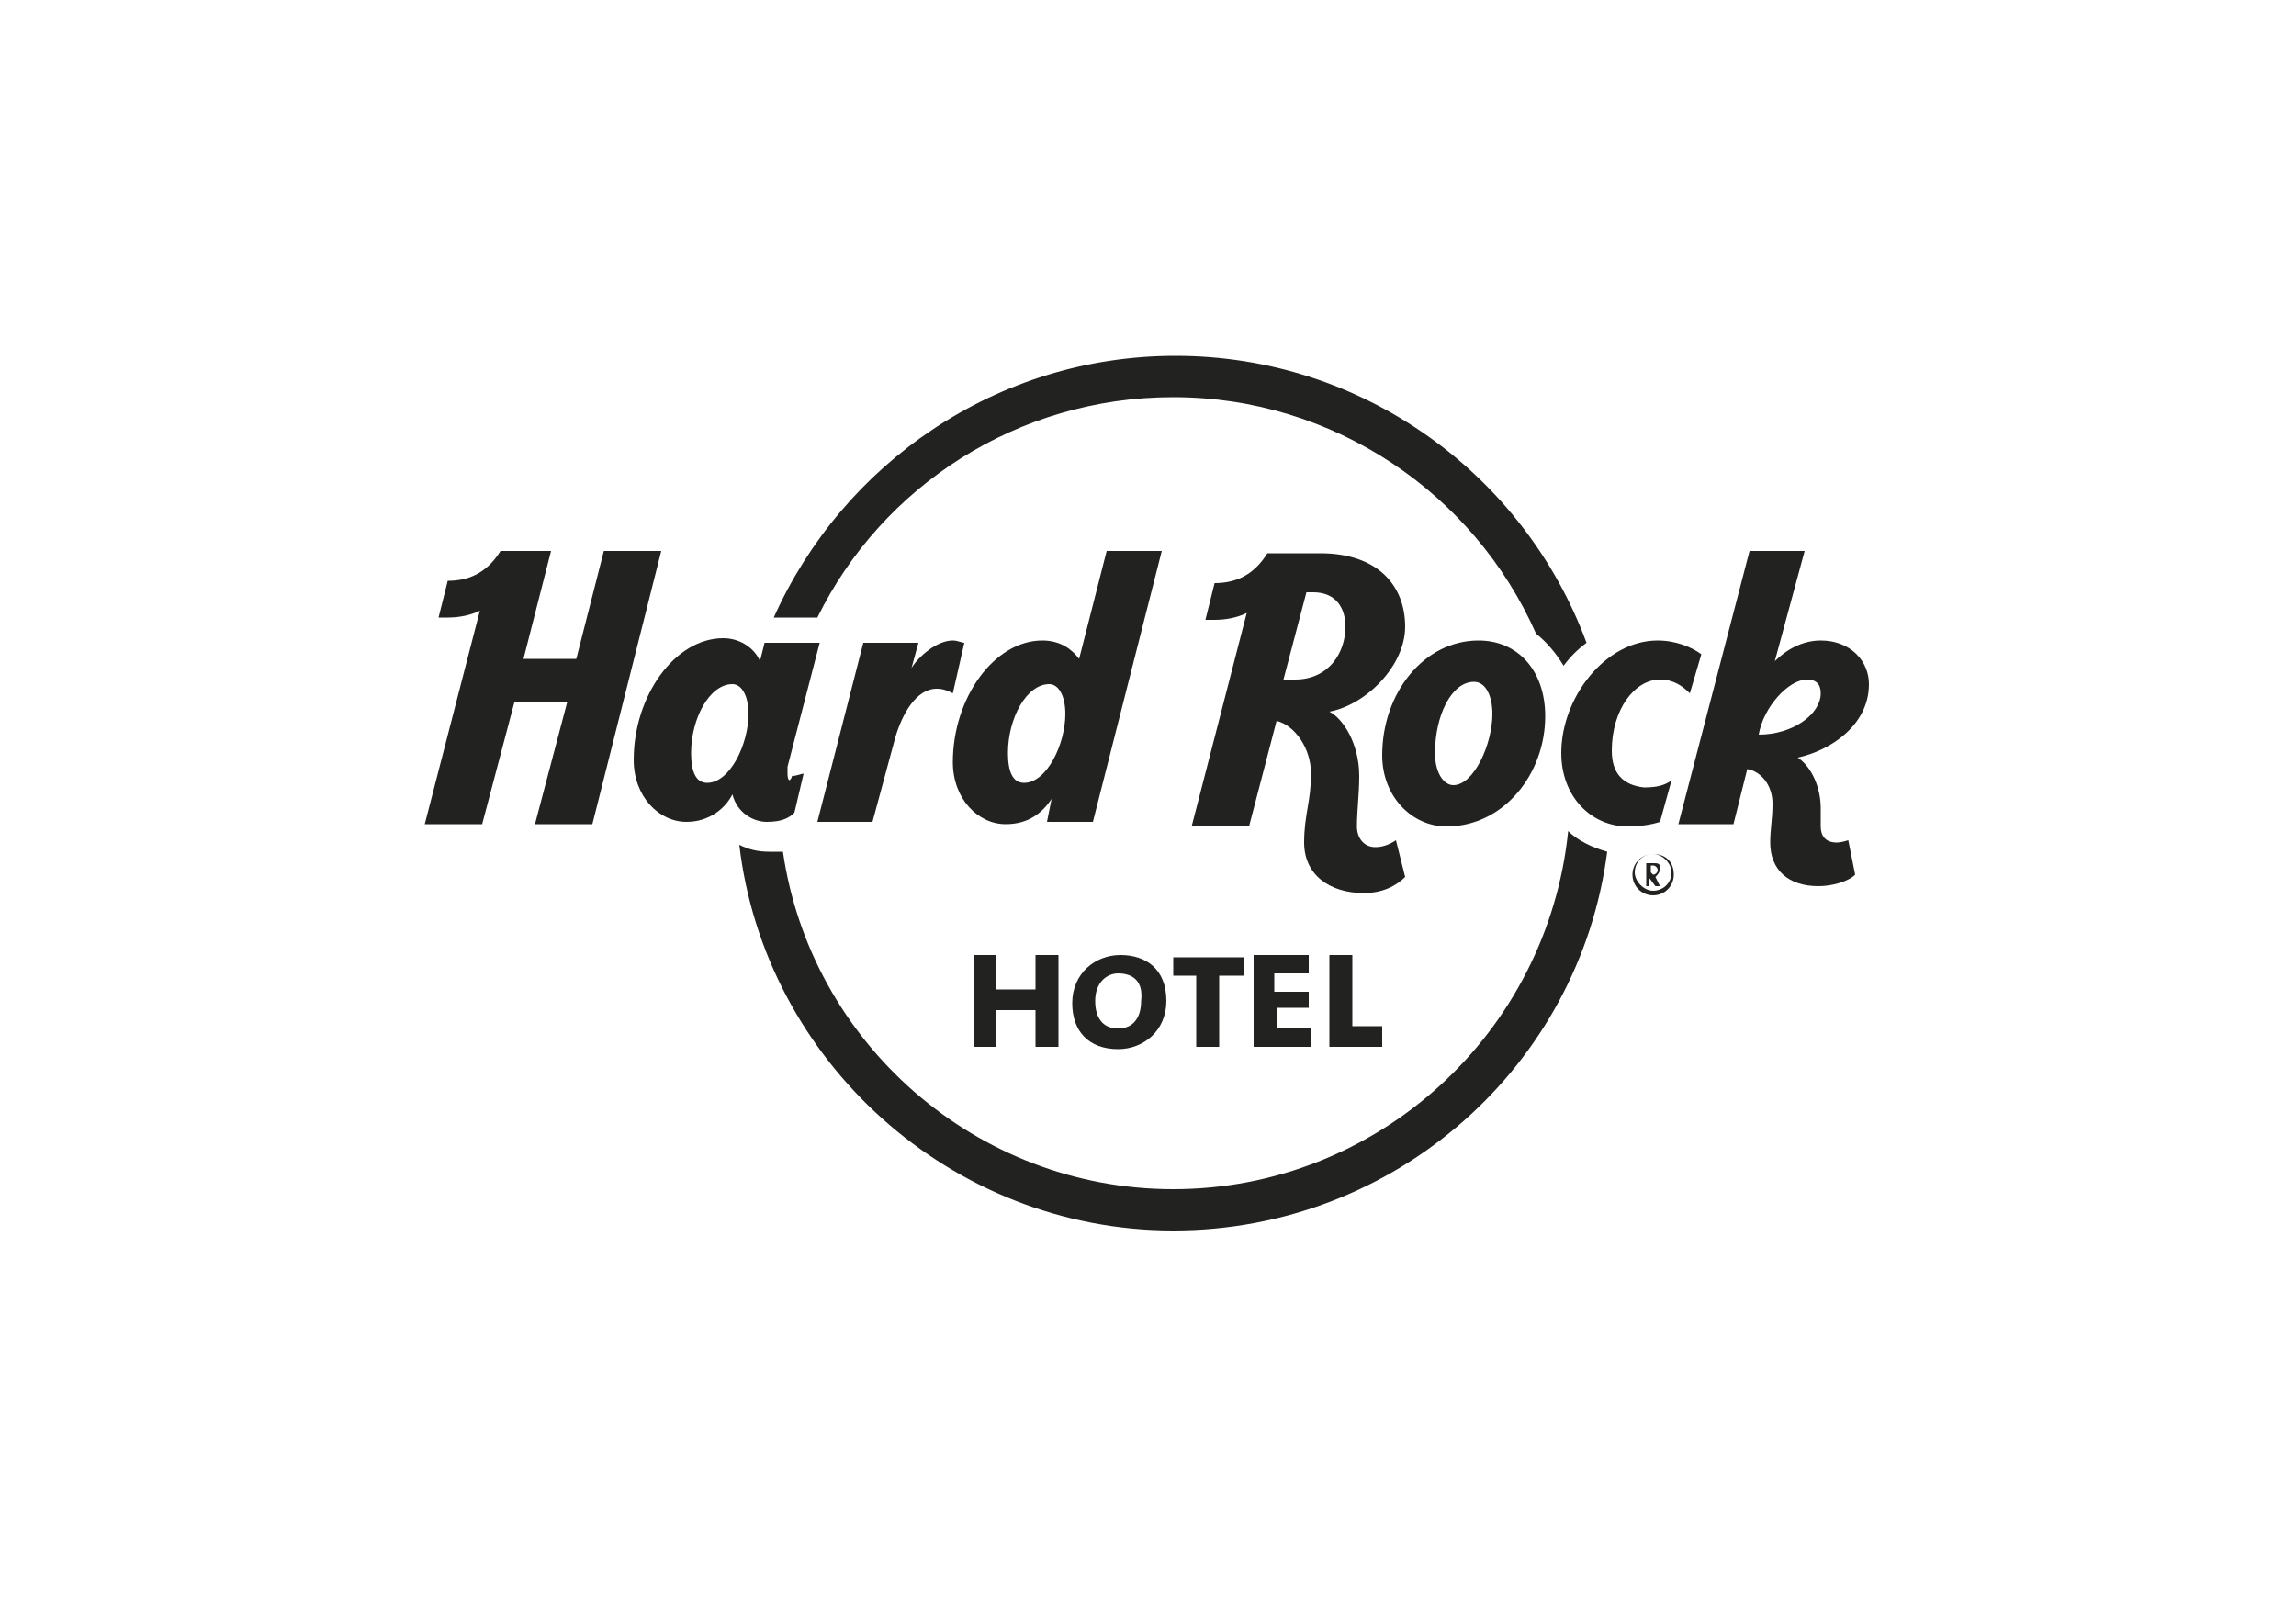
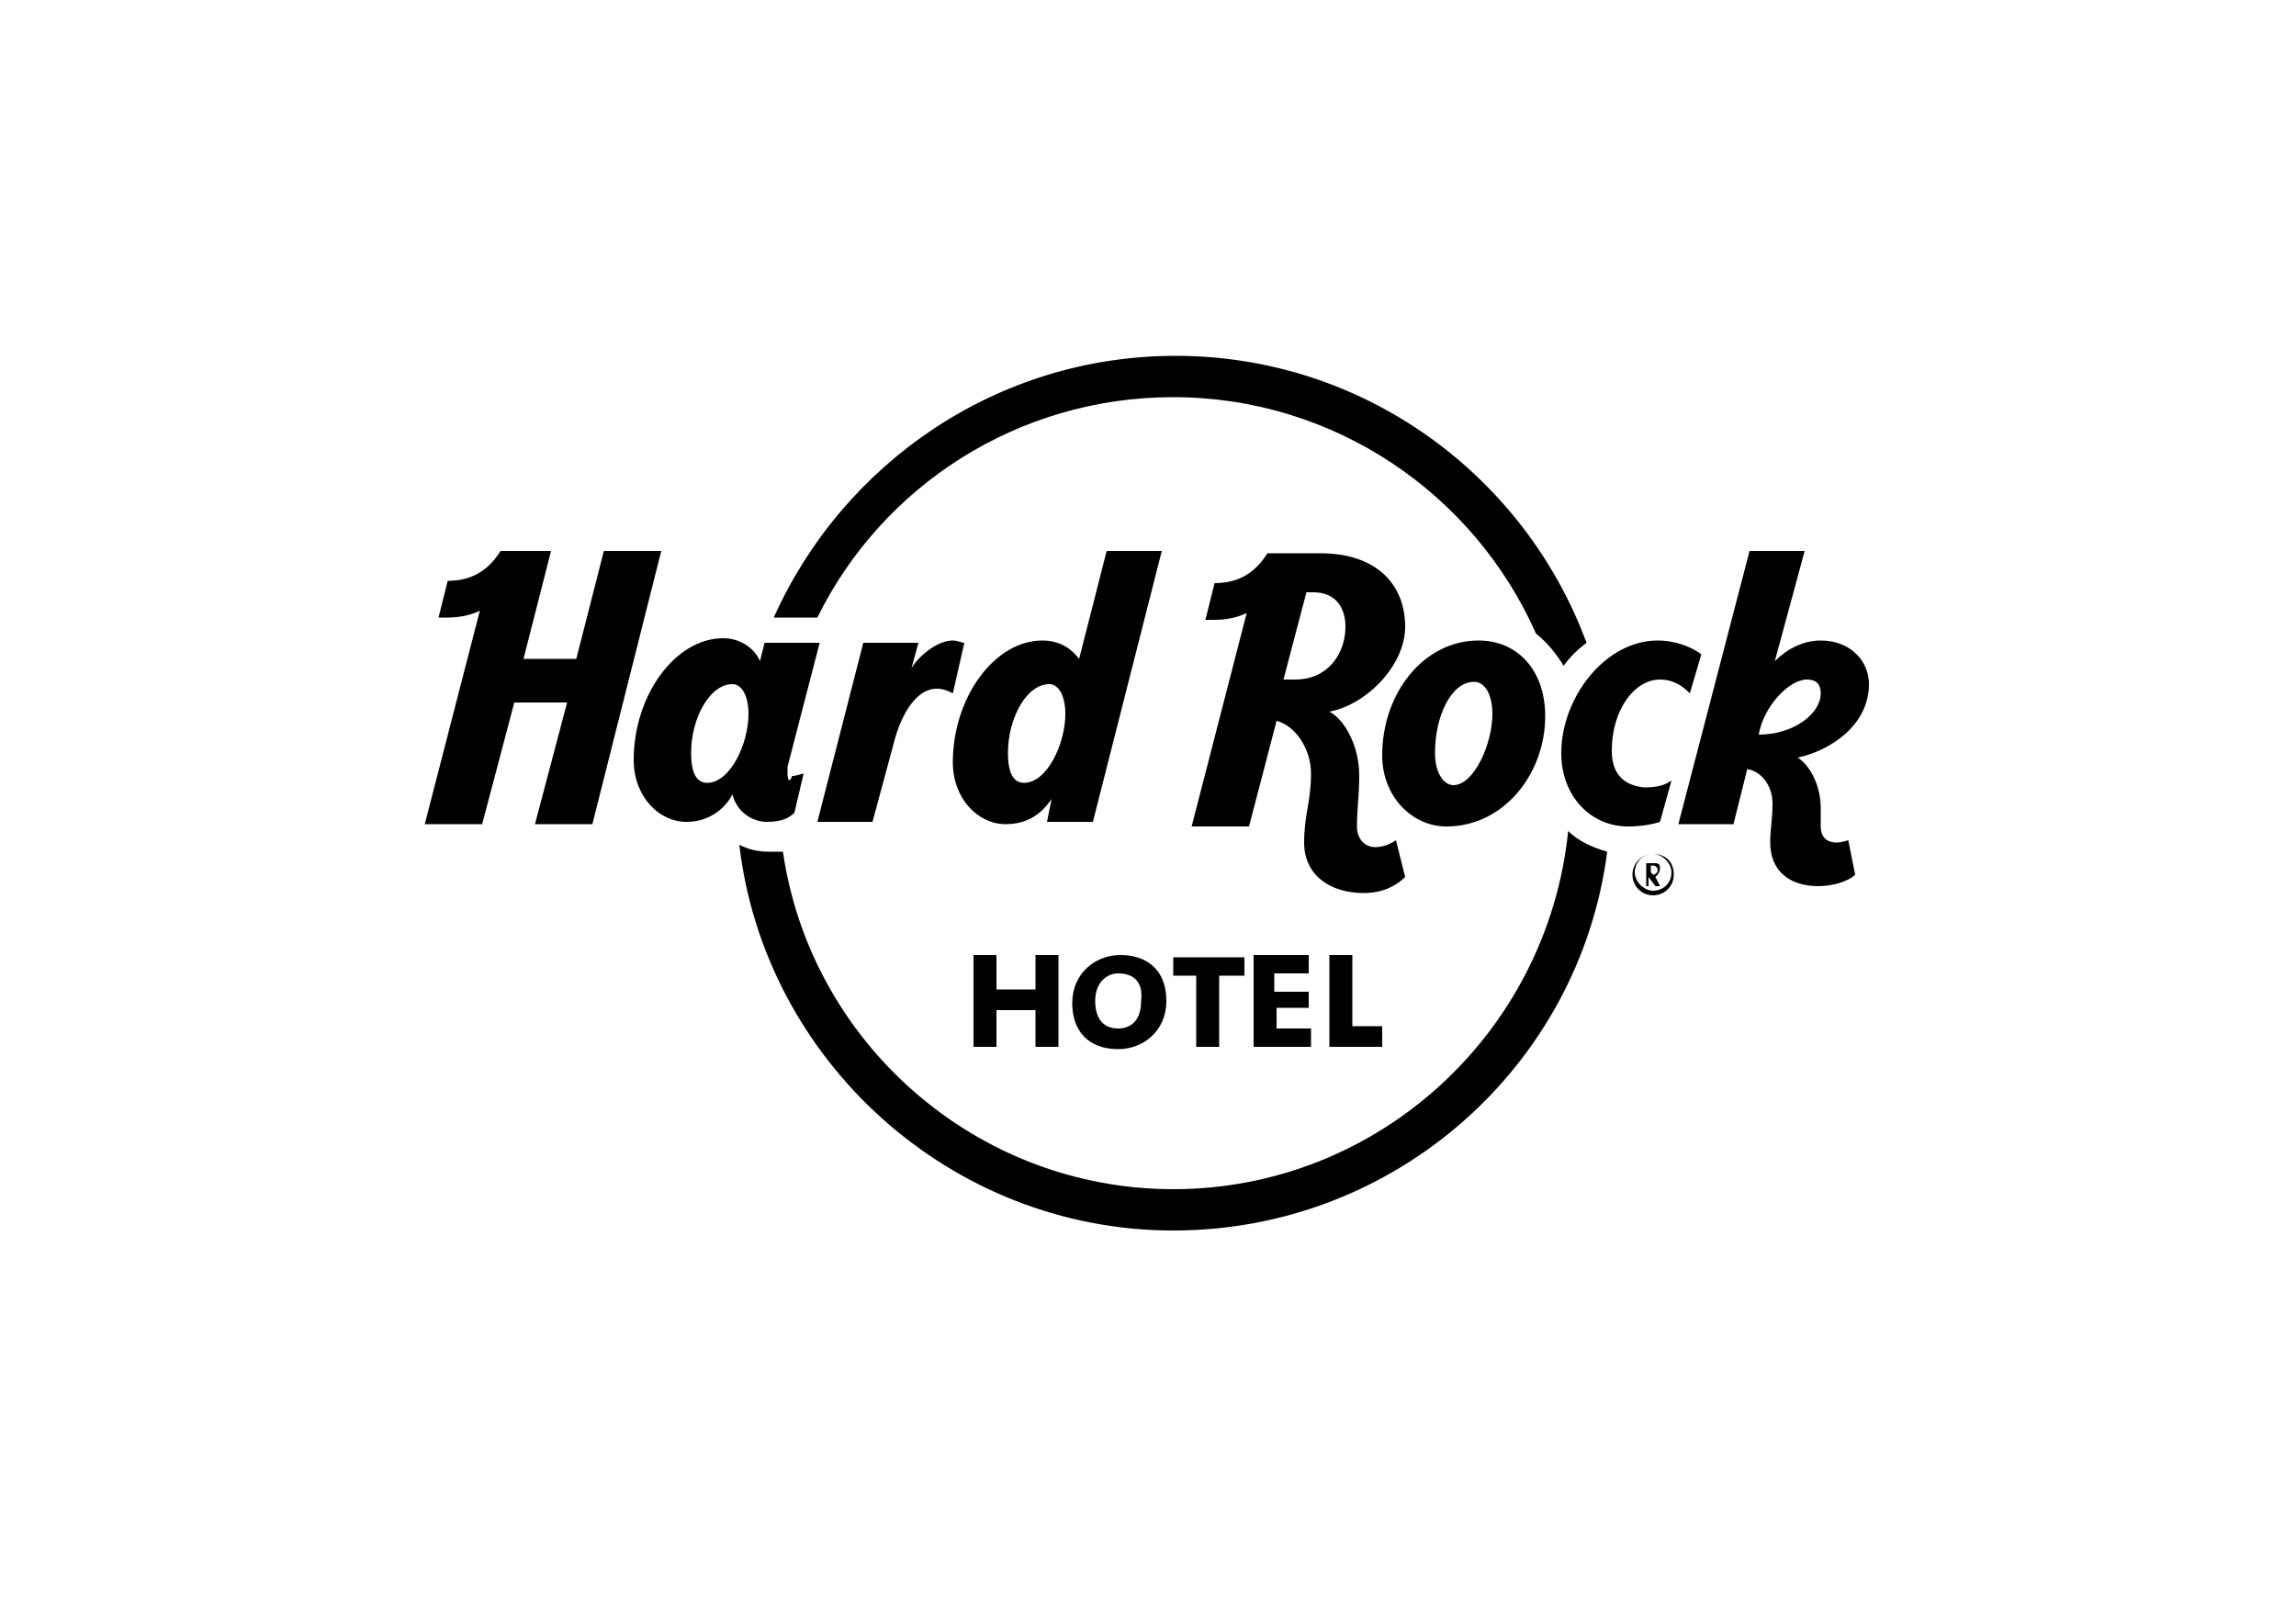
<svg xmlns="http://www.w3.org/2000/svg" version="1.1" id="Capa_1" x="0px" y="0px" viewBox="0 0 100 70" style="enable-background:new 0 0 100 70;" xml:space="preserve">
  <style type="text/css">
- 	.st0{fill:#222220;}
- 	.st1{fill-rule:evenodd;clip-rule:evenodd;fill:#222220;}
+ 	hard_rock_hotels-Capa_1 .st0{fill:#222220;}
+ 	hard_rock_hotels-Capa_1 .st1{fill-rule:evenodd;clip-rule:evenodd;fill:#222220;}
</style>
  <g>
    <path class="st0" d="M45.1,45.6V44h-1.7v1.6h-1v-4h1v1.5h1.7v-1.5h1v4H45.1z" />
    <path class="st0" d="M48.7,45.7c-1.3,0-2-0.8-2-2c0-1.3,1-2.1,2.1-2.1s2,0.6,2,2C50.8,44.9,49.8,45.7,48.7,45.7z M48.7,42.4   c-0.5,0-1,0.4-1,1.2c0,0.7,0.3,1.2,1,1.2c0.6,0,1-0.4,1-1.2C49.8,42.8,49.4,42.4,48.7,42.4z" />
    <path class="st0" d="M53.1,42.5v3.1h-1v-3.1h-1v-0.8h3.1v0.8H53.1z" />
    <path class="st0" d="M54.6,45.6v-4H57v0.8h-1.5v0.8H57v0.7h-1.4v0.9h1.5v0.8H54.6z" />
    <path class="st0" d="M57.9,45.6v-4h1v3.1h1.3v0.9H57.9z" />
    <path class="st1" d="M35.6,26.9c2.8-5.7,8.7-9.6,15.5-9.6c7,0,13.1,4.2,15.8,10.3c0.5,0.4,0.9,0.9,1.2,1.4c0.3-0.4,0.6-0.7,1-1   c-2.7-7.3-9.7-12.5-17.9-12.5c-7.8,0-14.5,4.7-17.5,11.4C33.7,26.9,35.6,26.9,35.6,26.9z" />
    <path class="st1" d="M68.3,36.2C67.4,45,60,51.8,51.1,51.8c-8.6,0-15.8-6.4-17-14.7c-0.2,0-0.4,0-0.6,0c-0.5,0-0.9-0.1-1.3-0.3   c1.1,9.4,9.2,16.8,18.9,16.8S68.8,46.4,70,37.1C69.3,36.9,68.7,36.6,68.3,36.2z" />
    <path class="st1" d="M34.3,33.7c0-0.1,0-0.2,0-0.3l1.4-5.4h-2.4l-0.2,0.8l0,0c-0.2-0.5-0.8-1-1.6-1c-2.1,0-3.9,2.5-3.9,5.3   c0,1.6,1.1,2.7,2.3,2.7c1,0,1.7-0.6,2-1.2l0,0c0.2,0.8,0.9,1.2,1.5,1.2c0.7,0,1-0.2,1.2-0.4l0.4-1.7c-0.1,0-0.3,0.1-0.5,0.1   C34.4,34.1,34.3,34,34.3,33.7z M30.8,34.1c-0.5,0-0.7-0.5-0.7-1.3c0-1.5,0.8-3,1.8-3c0.4,0,0.7,0.5,0.7,1.3   C32.6,32.4,31.8,34.1,30.8,34.1z" />
    <path class="st1" d="M26.3,24l-1.2,4.7h-2.3L24,24h-2.2c-0.5,0.8-1.2,1.3-2.3,1.3l-0.4,1.6c0.1,0,0.3,0,0.4,0c0.5,0,1-0.1,1.4-0.3   l-2.4,9.3H21l1.4-5.3h2.3l-1.4,5.3h2.5l3-11.9H26.3z" />
    <path class="st1" d="M47,28.7L47,28.7c-0.3-0.4-0.8-0.8-1.6-0.8c-2.1,0-3.9,2.5-3.9,5.3c0,1.6,1.1,2.7,2.3,2.7c1,0,1.6-0.5,2-1.1   l0,0l-0.2,1h2l3-11.8h-2.4L47,28.7z M44.6,34.1c-0.5,0-0.7-0.5-0.7-1.3c0-1.5,0.8-3,1.8-3c0.4,0,0.7,0.5,0.7,1.3   C46.4,32.4,45.6,34.1,44.6,34.1z" />
    <path class="st1" d="M41.5,27.9c-0.7,0-1.5,0.7-1.8,1.2l0,0L40,28h-2.4l-2,7.8H38l1-3.7c0.3-1,0.9-2.1,1.8-2.1   c0.3,0,0.5,0.1,0.7,0.2L42,28C41.9,28,41.7,27.9,41.5,27.9z" />
    <path class="st1" d="M80,36.7c-0.5,0-0.7-0.3-0.7-0.7c0-0.3,0-0.5,0-0.8c0-0.9-0.4-1.8-1-2.2l0,0c1.4-0.3,3.1-1.4,3.1-3.2   c0-1-0.8-1.9-2.1-1.9c-0.8,0-1.5,0.4-2,0.9l0,0l1.3-4.8h-2.4l-3.1,11.9h2.4l0.6-2.4c0.6,0.1,1.1,0.7,1.1,1.5c0,0.7-0.1,1.1-0.1,1.7   c0,1.2,0.8,1.9,2.1,1.9c0.6,0,1.3-0.2,1.6-0.5l-0.3-1.5C80.5,36.6,80.2,36.7,80,36.7z M76.6,32c0.2-1.2,1.3-2.4,2.1-2.4   c0.4,0,0.6,0.2,0.6,0.6C79.3,31.1,78.1,32,76.6,32z" />
    <path class="st1" d="M64.4,27.9c-2.4,0-4.2,2.3-4.2,5c0,1.8,1.3,3.1,2.8,3.1c2.5,0,4.3-2.3,4.3-4.8C67.3,29.2,66.1,27.9,64.4,27.9z    M63.3,34.2c-0.4,0-0.8-0.5-0.8-1.4c0-1.6,0.7-3.1,1.7-3.1c0.5,0,0.8,0.6,0.8,1.4C65,32.4,64.2,34.2,63.3,34.2z" />
    <path class="st1" d="M70.2,32.7c0-1.8,1-3.1,2.1-3.1c0.6,0,1,0.3,1.3,0.6l0.5-1.7c-0.4-0.3-1.1-0.6-1.9-0.6c-2.3,0-4.2,2.5-4.2,4.9   c0,1.9,1.3,3.2,2.9,3.2c0.6,0,1.1-0.1,1.4-0.2l0.5-1.8c-0.3,0.2-0.6,0.3-1.2,0.3C70.7,34.2,70.2,33.7,70.2,32.7z" />
    <path class="st1" d="M59.9,36.9c-0.5,0-0.8-0.4-0.8-0.9c0-0.7,0.1-1.4,0.1-2.2c0-1.4-0.7-2.5-1.3-2.8l0,0c1.6-0.3,3.3-2,3.3-3.7   c0-1.8-1.2-3.2-3.7-3.2h-2.3c-0.5,0.8-1.2,1.3-2.3,1.3L52.5,27c0.1,0,0.3,0,0.4,0c0.5,0,1-0.1,1.4-0.3L51.9,36h2.5l1.2-4.6   c0.8,0.2,1.5,1.2,1.5,2.3c0,1.2-0.3,1.8-0.3,3c0,1.4,1.1,2.2,2.6,2.2c0.8,0,1.4-0.3,1.8-0.7l-0.4-1.6   C60.5,36.8,60.2,36.9,59.9,36.9z M56.4,29.6h-0.5l1-3.8h0.3c1,0,1.4,0.7,1.4,1.5C58.6,28.4,57.9,29.6,56.4,29.6z" />
    <path class="st0" d="M72.1,38.2L72.1,38.2c0.1-0.1,0.2-0.2,0.2-0.4s-0.1-0.2-0.3-0.2c-0.1,0-0.2,0-0.3,0v1h0.1v-0.4l0,0l0.3,0.4   h0.2L72.1,38.2z M71.9,38v-0.3H72c0.1,0,0.2,0.1,0.2,0.2s-0.1,0.2-0.2,0.2C71.9,38,71.9,38,71.9,38z" />
    <path class="st0" d="M72,37.2c-0.5,0-0.9,0.4-0.9,0.9S71.5,39,72,39s0.9-0.4,0.9-0.9C72.9,37.5,72.5,37.2,72,37.2z M72,38.8   c-0.4,0-0.8-0.4-0.8-0.8s0.3-0.8,0.8-0.8c0.4,0,0.8,0.4,0.8,0.8C72.8,38.5,72.4,38.8,72,38.8z" />
  </g>
</svg>
